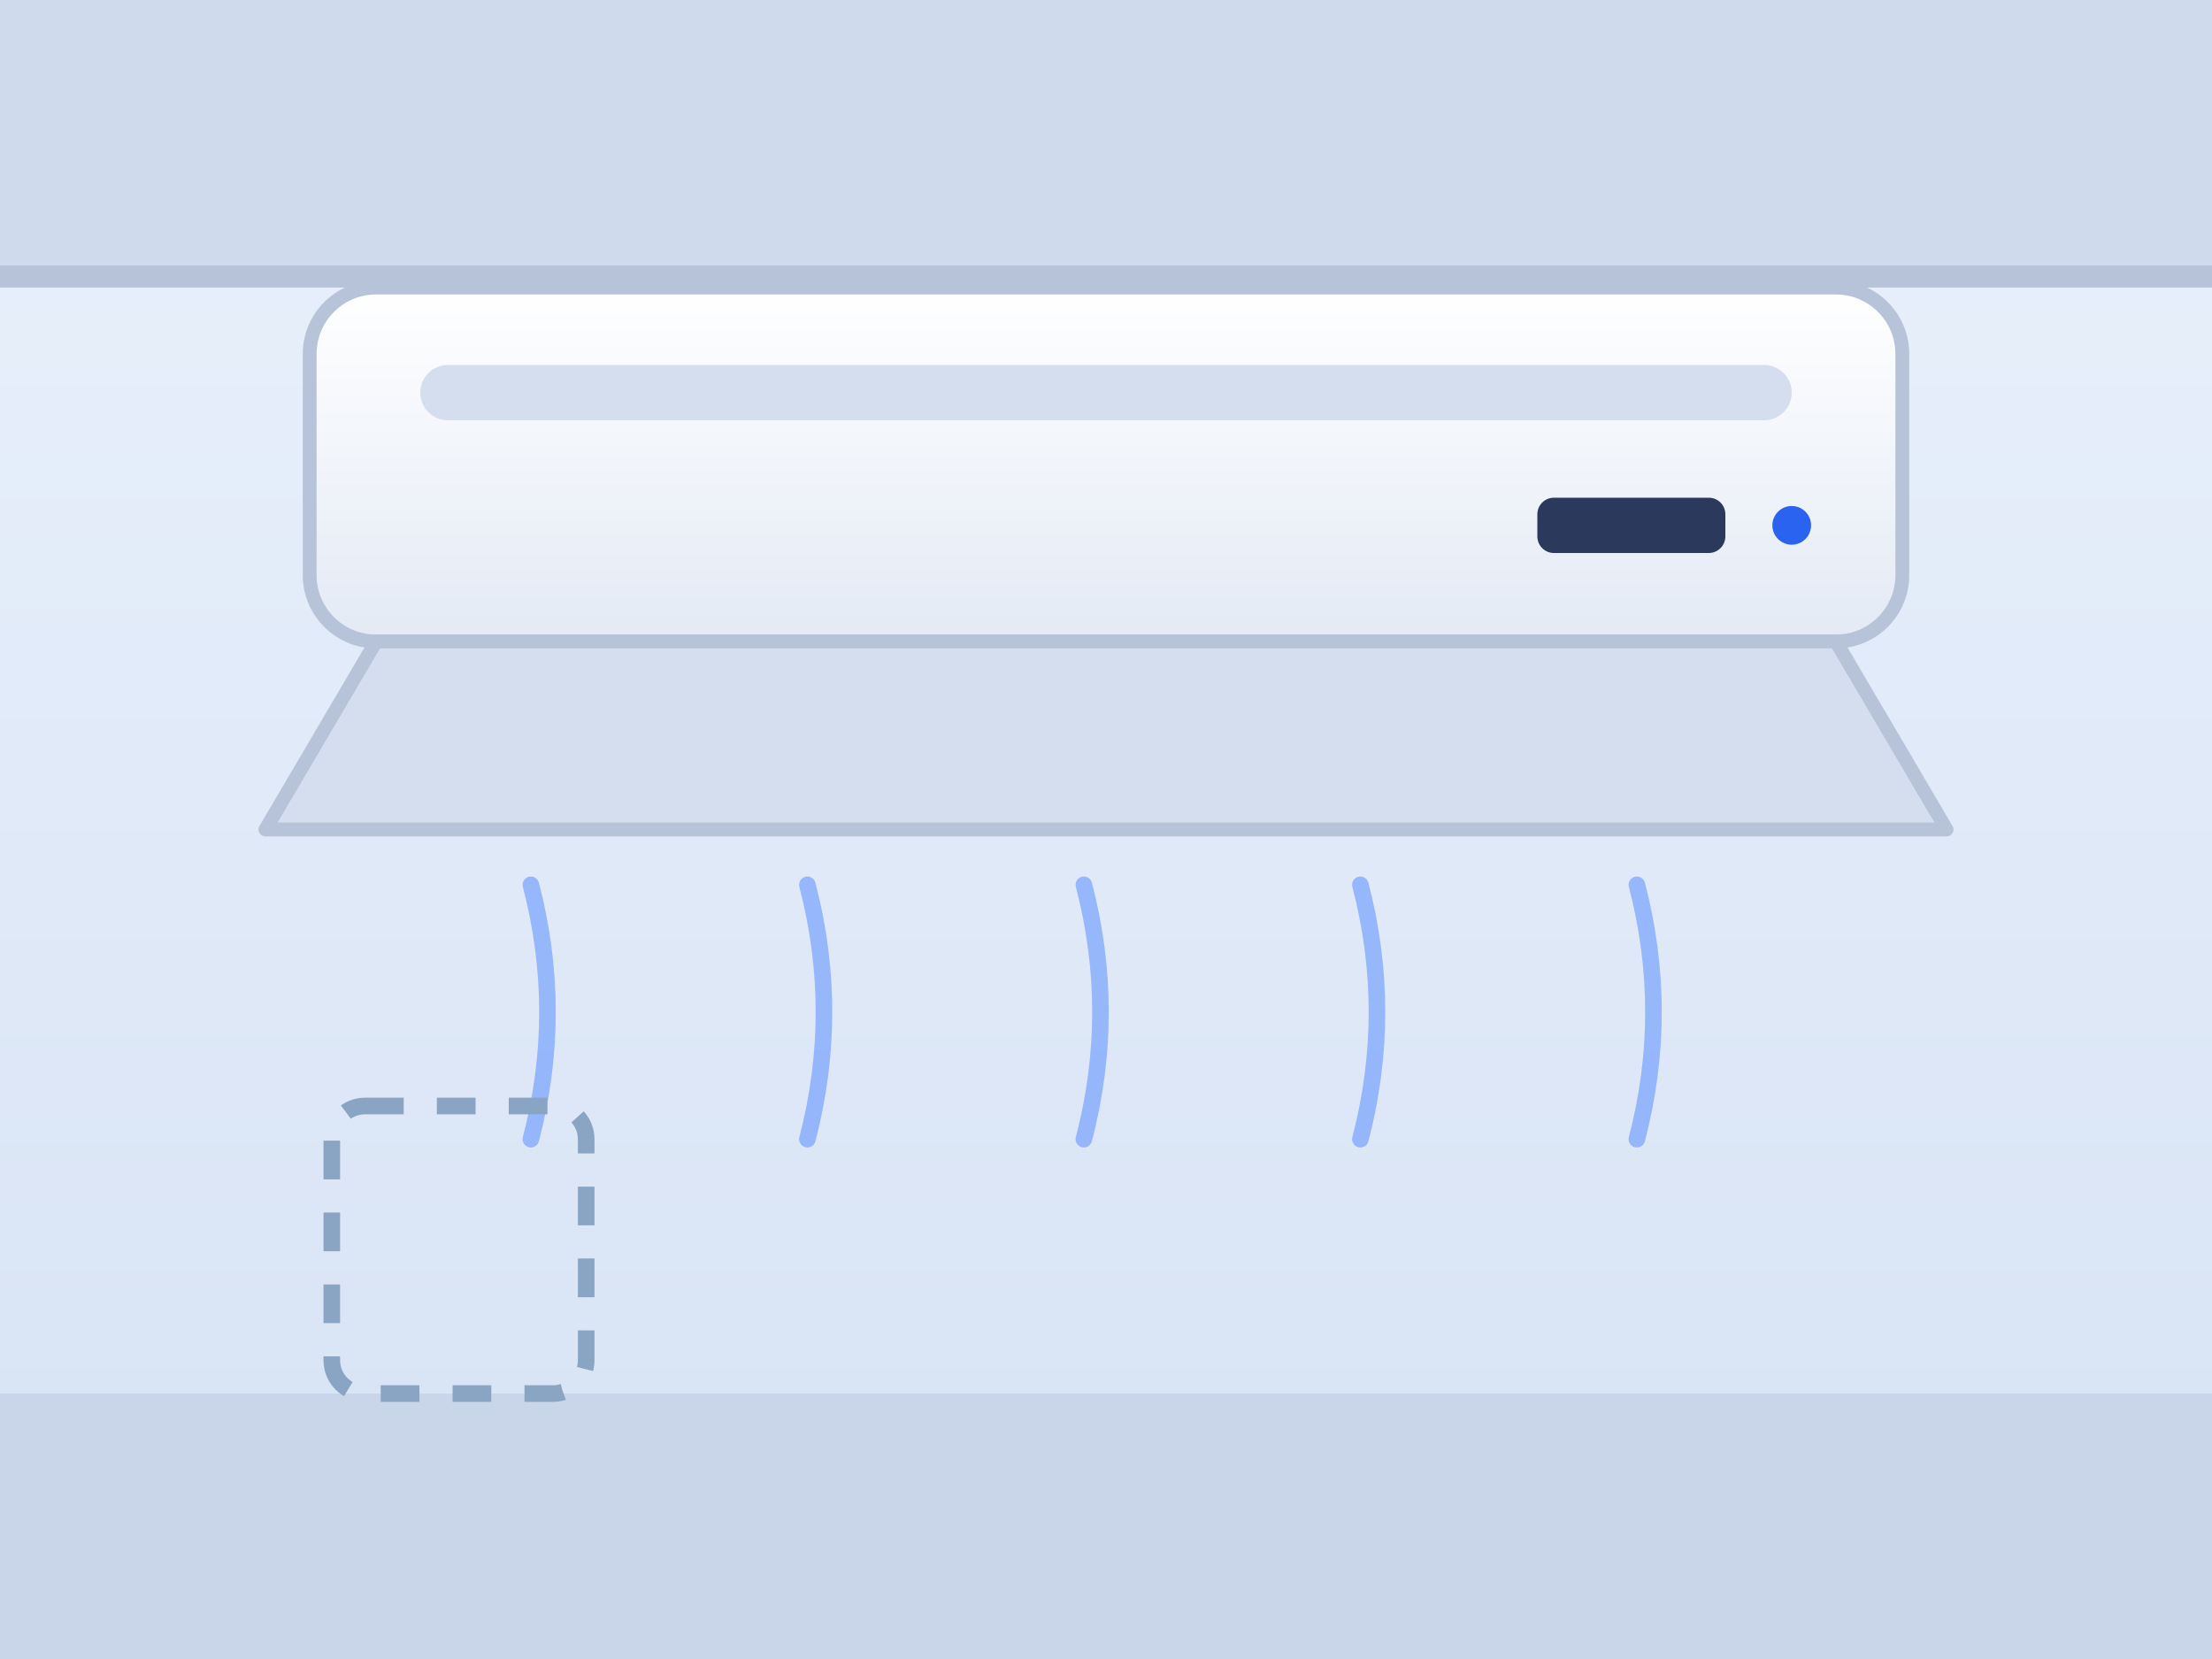
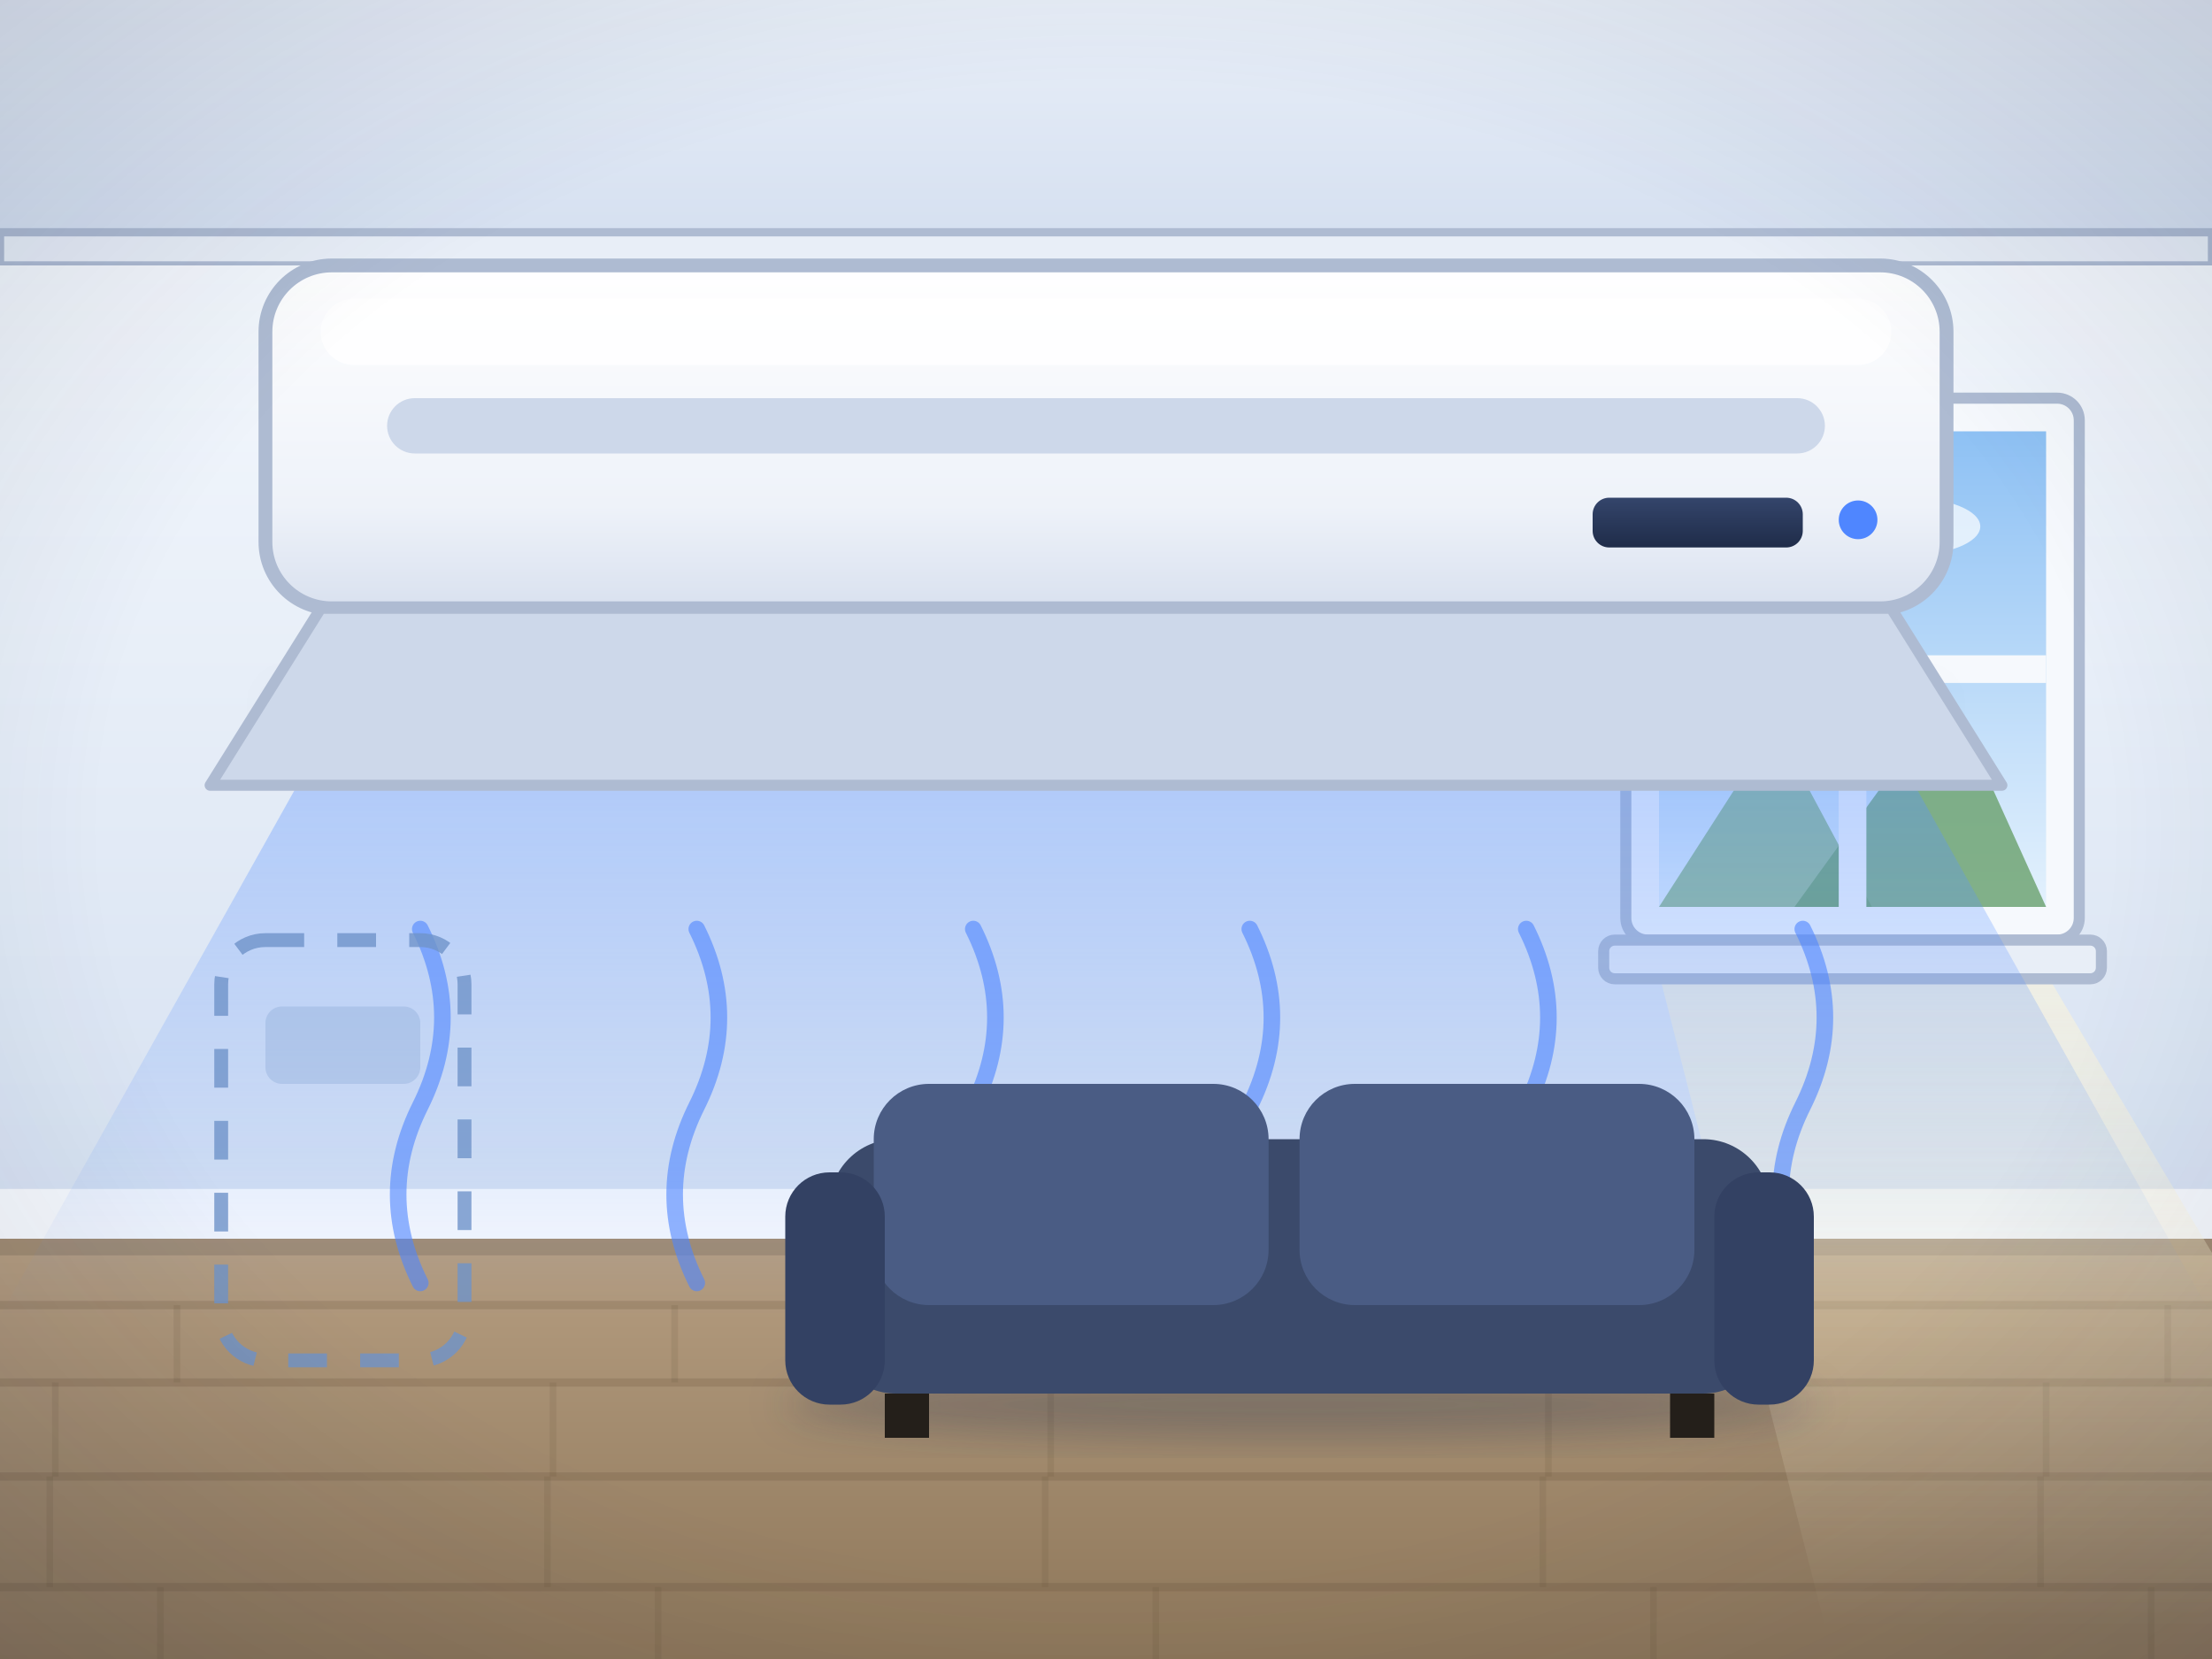
<svg xmlns="http://www.w3.org/2000/svg" viewBox="0 0 400 300" width="400" height="300">
  <defs>
-     <linearGradient id="bg" x1="0" y1="0" x2="0" y2="1">
-       <stop offset="0" stop-color="#eaf1fc" />
-       <stop offset="1" stop-color="#d6e2f4" />
+     <linearGradient id="wall" x1="0" y1="0" x2="0" y2="1">
+       <stop offset="0" stop-color="#f4f8fd" />
+       <stop offset="1" stop-color="#d6e1f1" />
+     </linearGradient>
+     <linearGradient id="floor" x1="0" y1="0" x2="0" y2="1">
+       <stop offset="0" stop-color="#b79f82" />
+       <stop offset="1" stop-color="#8d7659" />
    </linearGradient>
    <linearGradient id="body" x1="0" y1="0" x2="0" y2="1">
      <stop offset="0" stop-color="#ffffff" />
-       <stop offset="1" stop-color="#e3eaf5" />
+       <stop offset="0.7" stop-color="#eef2f9" />
+       <stop offset="1" stop-color="#d9e1ef" />
    </linearGradient>
-     <linearGradient id="wall" x1="0" y1="0" x2="0" y2="1">
-       <stop offset="0" stop-color="#eef3fa" />
-       <stop offset="1" stop-color="#d3deee" />
+     <linearGradient id="dark" x1="0" y1="0" x2="0" y2="1">
+       <stop offset="0" stop-color="#34456b" />
+       <stop offset="1" stop-color="#1f2c49" />
    </linearGradient>
-     <linearGradient id="floor" x1="0" y1="0" x2="0" y2="1">
-       <stop offset="0" stop-color="#9a8b78" />
-       <stop offset="1" stop-color="#76695a" />
+     <linearGradient id="air" x1="0" y1="0" x2="0" y2="1">
+       <stop offset="0" stop-color="#5a92ff" stop-opacity="0.38" />
+       <stop offset="1" stop-color="#5a92ff" stop-opacity="0" />
    </linearGradient>
+     <linearGradient id="airUp" x1="0" y1="1" x2="0" y2="0">
+       <stop offset="0" stop-color="#5a92ff" stop-opacity="0.38" />
+       <stop offset="1" stop-color="#5a92ff" stop-opacity="0" />
+     </linearGradient>
+     <linearGradient id="airL" x1="1" y1="0" x2="0" y2="0">
+       <stop offset="0" stop-color="#5a92ff" stop-opacity="0.38" />
+       <stop offset="1" stop-color="#5a92ff" stop-opacity="0" />
+     </linearGradient>
+     <linearGradient id="airR" x1="0" y1="0" x2="1" y2="0">
+       <stop offset="0" stop-color="#5a92ff" stop-opacity="0.38" />
+       <stop offset="1" stop-color="#5a92ff" stop-opacity="0" />
+     </linearGradient>
+     <linearGradient id="sky" x1="0" y1="0" x2="0" y2="1">
+       <stop offset="0" stop-color="#8ec1f4" />
+       <stop offset="1" stop-color="#e3f1fd" />
+     </linearGradient>
+     <linearGradient id="sun" x1="0" y1="0" x2="0" y2="1">
+       <stop offset="0" stop-color="#fff6d6" stop-opacity="0.75" />
+       <stop offset="1" stop-color="#fff6d6" stop-opacity="0" />
+     </linearGradient>
+     <linearGradient id="glass" x1="0" y1="0" x2="1" y2="1">
+       <stop offset="0" stop-color="#cfe6fb" />
+       <stop offset="1" stop-color="#8fb8e0" />
+     </linearGradient>
+     <linearGradient id="ceil" x1="0" y1="0" x2="0" y2="1">
+       <stop offset="0" stop-color="#e9eff8" />
+       <stop offset="1" stop-color="#d4dff0" />
+     </linearGradient>
+     <linearGradient id="metal" x1="0" y1="0" x2="1" y2="0">
+       <stop offset="0" stop-color="#dfe6f2" />
+       <stop offset="0.5" stop-color="#ffffff" />
+       <stop offset="1" stop-color="#cfd9ea" />
+     </linearGradient>
+     <radialGradient id="glow" cx="0.5" cy="0.5" r="0.5">
+       <stop offset="0" stop-color="#5a92ff" stop-opacity="0.35" />
+       <stop offset="1" stop-color="#5a92ff" stop-opacity="0" />
+     </radialGradient>
+     <radialGradient id="vig" cx="0.5" cy="0.5" r="0.75">
+       <stop offset="0.6" stop-color="#0b1d44" stop-opacity="0" />
+       <stop offset="1" stop-color="#0b1d44" stop-opacity="0.18" />
+     </radialGradient>
+     <filter id="blur" x="-30%" y="-30%" width="160%" height="160%">
+       <feGaussianBlur stdDeviation="3.5" />
+     </filter>
  </defs>
-   <rect width="400" height="300" fill="url(#bg)" />
-   <rect width="400" height="48" fill="#cfdaec" />
-   <rect y="48" width="400" height="4" fill="#b6c3d8" />
-   <rect y="252" width="400" height="48" fill="#c9d5e8" />
-   <rect x="56" y="52" width="288" height="64" rx="12" fill="url(#body)" stroke="#b6c3d8" stroke-width="2.5" />
-   <rect x="76" y="66" width="248" height="10" rx="5" fill="#d5deee" />
-   <rect x="278" y="90" width="34" height="10" rx="3" fill="#2b3a5c" />
-   <circle cx="324" cy="95" r="3.5" fill="#2a63f0" />
-   <polygon points="68,116 332,116 352,150 48,150" fill="#d5deee" stroke="#b6c3d8" stroke-width="2.5" stroke-linejoin="round" />
-   <path d="M96 160 Q102 183.0 96 206" stroke="#4f86ff" stroke-width="3" fill="none" opacity="0.5" stroke-linecap="round" />
-   <path d="M146 160 Q152 183.0 146 206" stroke="#4f86ff" stroke-width="3" fill="none" opacity="0.5" stroke-linecap="round" />
-   <path d="M196 160 Q202 183.0 196 206" stroke="#4f86ff" stroke-width="3" fill="none" opacity="0.5" stroke-linecap="round" />
-   <path d="M246 160 Q252 183.0 246 206" stroke="#4f86ff" stroke-width="3" fill="none" opacity="0.5" stroke-linecap="round" />
-   <path d="M296 160 Q302 183.0 296 206" stroke="#4f86ff" stroke-width="3" fill="none" opacity="0.5" stroke-linecap="round" />
-   <rect x="60" y="200" width="46" height="52" rx="6" fill="none" stroke="#8aa5c4" stroke-width="3" stroke-dasharray="7 6" />
+   <rect width="400" height="46" fill="url(#ceil)" />
+   <rect y="42" width="400" height="6" fill="#e8eef7" stroke="#aebbd2" stroke-width="1.5" />
+   <rect y="48" width="400" height="174" fill="url(#wall)" />
+   <rect y="222" width="400" height="78" fill="url(#floor)" />
+   <rect y="215" width="400" height="9" fill="#f6f9fd" />
+   <rect y="224" width="400" height="3" fill="#000" opacity="0.12" />
+   <line x1="0" y1="236" x2="400" y2="236" stroke="#5a4630" stroke-opacity="0.18" stroke-width="1.5" />
+   <line x1="32" y1="236" x2="32" y2="250" stroke="#5a4630" stroke-opacity="0.12" stroke-width="1.2" />
+   <line x1="122" y1="236" x2="122" y2="250" stroke="#5a4630" stroke-opacity="0.12" stroke-width="1.2" />
+   <line x1="212" y1="236" x2="212" y2="250" stroke="#5a4630" stroke-opacity="0.12" stroke-width="1.2" />
+   <line x1="302" y1="236" x2="302" y2="250" stroke="#5a4630" stroke-opacity="0.12" stroke-width="1.2" />
+   <line x1="392" y1="236" x2="392" y2="250" stroke="#5a4630" stroke-opacity="0.12" stroke-width="1.2" />
+   <line x1="0" y1="250" x2="400" y2="250" stroke="#5a4630" stroke-opacity="0.18" stroke-width="1.5" />
+   <line x1="10" y1="250" x2="10" y2="267" stroke="#5a4630" stroke-opacity="0.12" stroke-width="1.2" />
+   <line x1="100" y1="250" x2="100" y2="267" stroke="#5a4630" stroke-opacity="0.12" stroke-width="1.2" />
+   <line x1="190" y1="250" x2="190" y2="267" stroke="#5a4630" stroke-opacity="0.12" stroke-width="1.2" />
+   <line x1="280" y1="250" x2="280" y2="267" stroke="#5a4630" stroke-opacity="0.12" stroke-width="1.2" />
+   <line x1="370" y1="250" x2="370" y2="267" stroke="#5a4630" stroke-opacity="0.12" stroke-width="1.2" />
+   <line x1="0" y1="267" x2="400" y2="267" stroke="#5a4630" stroke-opacity="0.18" stroke-width="1.5" />
+   <line x1="9" y1="267" x2="9" y2="287" stroke="#5a4630" stroke-opacity="0.12" stroke-width="1.2" />
+   <line x1="99" y1="267" x2="99" y2="287" stroke="#5a4630" stroke-opacity="0.12" stroke-width="1.2" />
+   <line x1="189" y1="267" x2="189" y2="287" stroke="#5a4630" stroke-opacity="0.12" stroke-width="1.2" />
+   <line x1="279" y1="267" x2="279" y2="287" stroke="#5a4630" stroke-opacity="0.12" stroke-width="1.2" />
+   <line x1="369" y1="267" x2="369" y2="287" stroke="#5a4630" stroke-opacity="0.12" stroke-width="1.2" />
+   <line x1="0" y1="287" x2="400" y2="287" stroke="#5a4630" stroke-opacity="0.18" stroke-width="1.5" />
+   <line x1="29" y1="287" x2="29" y2="310" stroke="#5a4630" stroke-opacity="0.12" stroke-width="1.2" />
+   <line x1="119" y1="287" x2="119" y2="310" stroke="#5a4630" stroke-opacity="0.12" stroke-width="1.2" />
+   <line x1="209" y1="287" x2="209" y2="310" stroke="#5a4630" stroke-opacity="0.12" stroke-width="1.2" />
+   <line x1="299" y1="287" x2="299" y2="310" stroke="#5a4630" stroke-opacity="0.12" stroke-width="1.2" />
+   <line x1="389" y1="287" x2="389" y2="310" stroke="#5a4630" stroke-opacity="0.12" stroke-width="1.2" />
+   <polygon points="300,176 370,176 440,294 330,294" fill="url(#sun)" opacity="0.7" />
+   <rect x="294" y="72" width="82" height="98" rx="4" fill="#f6f9fd" stroke="#aebbd2" stroke-width="2" />
+   <rect x="300" y="78" width="70" height="86" fill="url(#sky)" />
+   <ellipse cx="321.0" cy="103.8" rx="15.4" ry="6.88" fill="#fff" opacity="0.8" />
+   <ellipse cx="345.5" cy="95.2" rx="12.6" ry="5.16" fill="#fff" opacity="0.7" />
+   <polygon points="300,164 321.0,131.32 338.5,164 " fill="#7cae7a" opacity="0.75" />
+   <polygon points="324.5,164 352.5,125.3 370,164" fill="#69a06c" opacity="0.8" />
+   <line x1="335.0" y1="78" x2="335.0" y2="164" stroke="#f6f9fd" stroke-width="5" />
+   <line x1="300" y1="121.0" x2="370" y2="121.0" stroke="#f6f9fd" stroke-width="5" />
+   <rect x="290" y="170" width="90" height="7" rx="2" fill="#e8eef7" stroke="#aebbd2" stroke-width="2" />
+   <polygon points="56,138 344,138 400,238 0,238" fill="url(#air)" />
+   <path d="M76 168 q8 16.0 0 32 q-8 16.0 0 32" stroke="#4f86ff" stroke-width="3" fill="none" opacity="0.6" stroke-linecap="round" />
+   <path d="M126 168 q8 16.0 0 32 q-8 16.0 0 32" stroke="#4f86ff" stroke-width="3" fill="none" opacity="0.6" stroke-linecap="round" />
+   <path d="M176 168 q8 16.0 0 32 q-8 16.0 0 32" stroke="#4f86ff" stroke-width="3" fill="none" opacity="0.6" stroke-linecap="round" />
+   <path d="M226 168 q8 16.0 0 32 q-8 16.0 0 32" stroke="#4f86ff" stroke-width="3" fill="none" opacity="0.6" stroke-linecap="round" />
+   <path d="M276 168 q8 16.0 0 32 q-8 16.0 0 32" stroke="#4f86ff" stroke-width="3" fill="none" opacity="0.6" stroke-linecap="round" />
+   <path d="M326 168 q8 16.0 0 32 q-8 16.0 0 32" stroke="#4f86ff" stroke-width="3" fill="none" opacity="0.6" stroke-linecap="round" />
+   <ellipse cx="200" cy="128" rx="150" ry="5" fill="#1b2b4a" opacity="0.3" filter="url(#blur)" />
+   <rect x="48" y="48" width="304" height="62" rx="12" fill="url(#body)" stroke="#aebbd2" stroke-width="2.5" />
+   <rect x="58" y="54" width="284" height="12" rx="6" fill="#fff" opacity="0.85" />
+   <rect x="70" y="72" width="260" height="10" rx="5" fill="#cdd8ea" />
+   <rect x="288" y="90" width="38" height="9" rx="3" fill="url(#dark)" />
+   <circle cx="336" cy="94" r="3.5" fill="#4f86ff" />
+   <polygon points="58,110 342,110 362,142 38,142" fill="#cdd8ea" stroke="#aebbd2" stroke-width="2" stroke-linejoin="round" />
+   <rect x="40" y="170" width="44" height="76" rx="8" fill="none" stroke="#6f93c9" stroke-width="2.5" stroke-dasharray="7 6" opacity="0.8" />
+   <rect x="48" y="182" width="28" height="14" rx="3" fill="#6f93c9" opacity="0.25" />
+   <ellipse cx="235.0" cy="254" rx="93.5" ry="6" fill="#1b2b4a" opacity="0.3" filter="url(#blur)" />
+   <rect x="150" y="206" width="170" height="46" rx="12" fill="#3b4a6b" />
+   <rect x="158" y="196" width="71.4" height="40" rx="10" fill="#4a5c84" />
+   <rect x="235.0" y="196" width="71.4" height="40" rx="10" fill="#4a5c84" />
+   <rect x="142" y="212" width="18" height="42" rx="8" fill="#334163" />
+   <rect x="310" y="212" width="18" height="42" rx="8" fill="#334163" />
+   <rect x="160" y="252" width="8" height="8" fill="#241f1a" />
+   <rect x="302" y="252" width="8" height="8" fill="#241f1a" />
+   <rect width="400" height="300" fill="url(#vig)" />
</svg>
